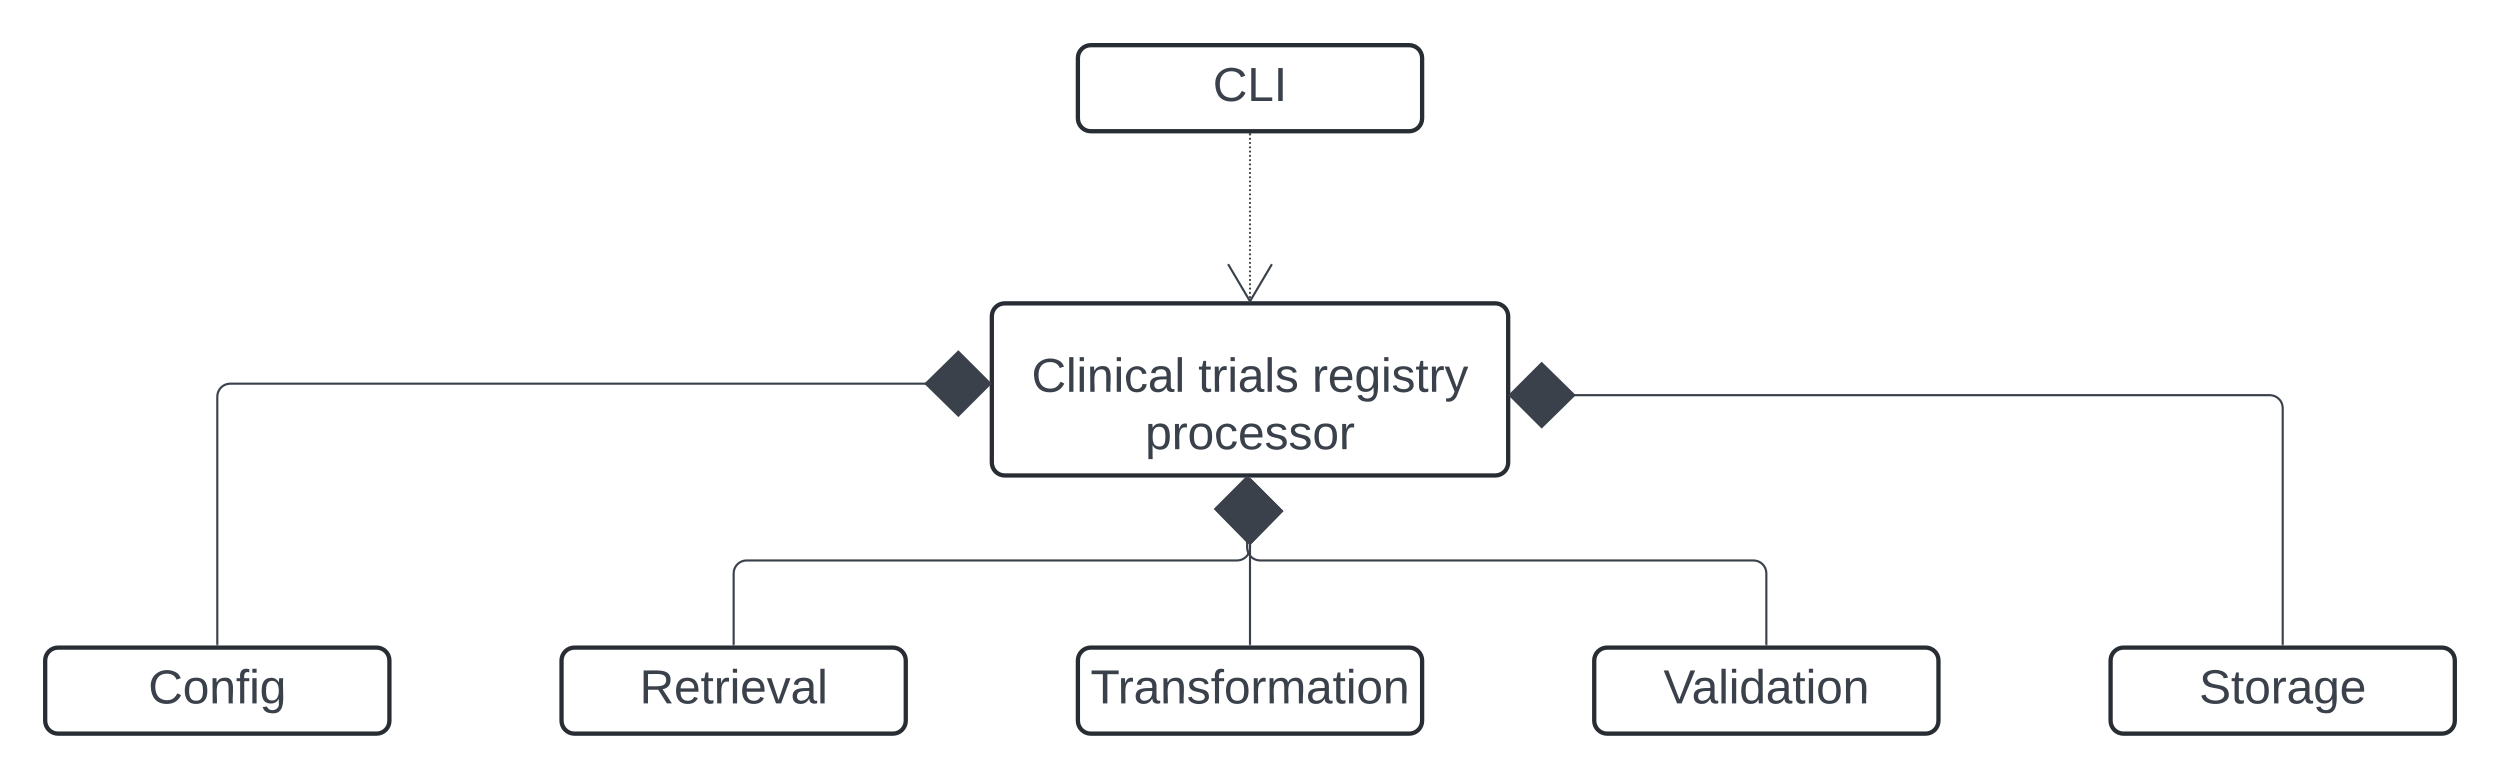
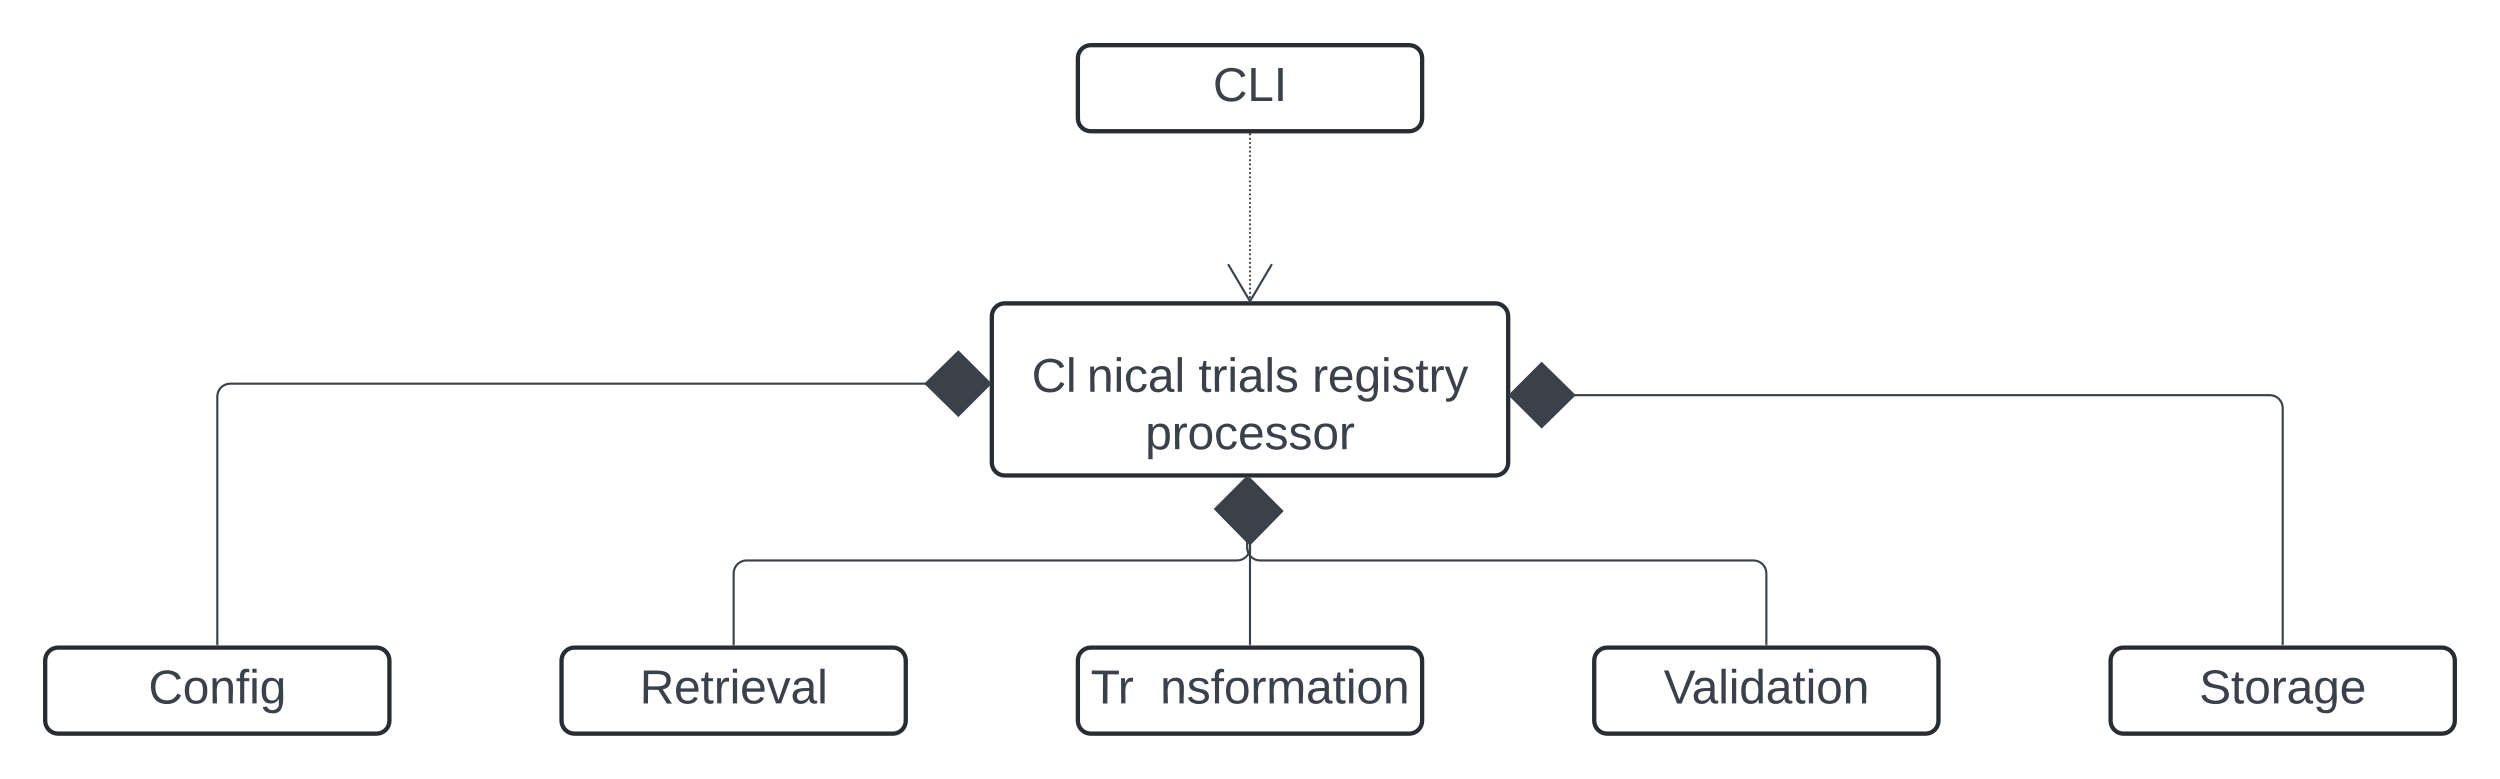
<svg xmlns="http://www.w3.org/2000/svg" xmlns:ns1="lucid" xmlns:xlink="http://www.w3.org/1999/xlink" width="1162" height="362">
-   <g transform="translate(-19 -19)" ns1:page-tab-id="0_0">
-     <path d="M480 166a6 6 0 0 1 6-6h228a6 6 0 0 1 6 6v68a6 6 0 0 1-6 6H486a6 6 0 0 1-6-6zM40 326a6 6 0 0 1 6-6h148a6 6 0 0 1 6 6v28a6 6 0 0 1-6 6H46a6 6 0 0 1-6-6z" stroke="#282c33" stroke-width="2" fill-opacity="0" />
-     <use xlink:href="#a" transform="matrix(1,0,0,1,48,328) translate(39.96296 17.94444)" />
-     <path d="M280 326a6 6 0 0 1 6-6h148a6 6 0 0 1 6 6v28a6 6 0 0 1-6 6H286a6 6 0 0 1-6-6z" stroke="#282c33" stroke-width="2" fill-opacity="0" />
-     <use xlink:href="#b" transform="matrix(1,0,0,1,288,328) translate(28.2963 17.94444)" />
-     <path d="M520 326a6 6 0 0 1 6-6h148a6 6 0 0 1 6 6v28a6 6 0 0 1-6 6H526a6 6 0 0 1-6-6z" stroke="#282c33" stroke-width="2" fill-opacity="0" />
-     <use xlink:href="#c" transform="matrix(1,0,0,1,528,328) translate(-2.135802 17.94444)" />
-     <path d="M1000 326a6 6 0 0 1 6-6h148a6 6 0 0 1 6 6v28a6 6 0 0 1-6 6h-148a6 6 0 0 1-6-6z" stroke="#282c33" stroke-width="2" fill-opacity="0" />
-     <use xlink:href="#d" transform="matrix(1,0,0,1,1008,328) translate(33.14198 17.94444)" />
-     <path d="M760 326a6 6 0 0 1 6-6h148a6 6 0 0 1 6 6v28a6 6 0 0 1-6 6H766a6 6 0 0 1-6-6z" stroke="#282c33" stroke-width="2" fill-opacity="0" />
-     <use xlink:href="#e" transform="matrix(1,0,0,1,768,328) translate(24.16049 17.94444)" />
-     <path d="M520 46a6 6 0 0 1 6-6h148a6 6 0 0 1 6 6v28a6 6 0 0 1-6 6H526a6 6 0 0 1-6-6z" stroke="#282c33" stroke-width="2" fill-opacity="0" />
-     <use xlink:href="#f" transform="matrix(1,0,0,1,528,48) translate(54.74691 17.94444)" />
-     <path d="M480 186a6 6 0 0 1 6-6h228a6 6 0 0 1 6 6v48a6 6 0 0 1-6 6H486a6 6 0 0 1-6-6z" fill="none" />
-     <use xlink:href="#g" transform="matrix(1,0,0,1,480,180) translate(18.48765 21.11111)" />
-     <use xlink:href="#h" transform="matrix(1,0,0,1,480,180) translate(95.95679 21.11111)" />
-     <use xlink:href="#i" transform="matrix(1,0,0,1,480,180) translate(148.858 21.11111)" />
-     <use xlink:href="#j" transform="matrix(1,0,0,1,480,180) translate(71.2963 47.77778)" />
-     <path d="M120 318.5V203.33a6 6 0 0 1 6-6h323.63" stroke="#3a414a" fill="none" />
-     <path d="M120.47 319h-.94v-.5h.94z" stroke="#3a414a" stroke-width=".05" fill="#3a414a" />
-     <path d="M479.3 197.33l-14.86 14.85-15.15-14.85 15.14-14.85z" stroke="#3a414a" fill="#3a414a" />
-     <path d="M360 318.5v-33a6 6 0 0 1 6-6h228a6 6 0 0 0 6-6v-2.13" stroke="#3a414a" fill="none" />
-     <path d="M360.48 319h-.96v-.5h.96z" stroke="#3a414a" stroke-width=".05" fill="#3a414a" />
-     <path d="M600 241.7l14.85 14.86L600 271.7l-14.85-15.14z" stroke="#3a414a" fill="#3a414a" />
-     <path d="M600 318.5v-47.13" stroke="#3a414a" fill="none" />
-     <path d="M600.48 319h-.96v-.5h.96z" stroke="#3a414a" stroke-width=".05" fill="#3a414a" />
-     <path d="M600 241.7l14.85 14.86L600 271.7l-14.85-15.14z" stroke="#3a414a" fill="#3a414a" />
-     <path d="M840 318.5v-33a6 6 0 0 0-6-6H604.67a6 6 0 0 1-6-6v-3.13" stroke="#3a414a" fill="none" />
-     <path d="M840.48 319h-.96v-.5h.96z" stroke="#3a414a" stroke-width=".05" fill="#3a414a" />
-     <path d="M598.67 240.7l14.85 14.86-14.85 15.15-14.85-15.14z" stroke="#3a414a" fill="#3a414a" />
-     <path d="M1080 318.5V208.67a6 6 0 0 0-6-6H750.37" stroke="#3a414a" fill="none" />
-     <path d="M1080.47 319h-.94v-.5h.94z" stroke="#3a414a" stroke-width=".05" fill="#3a414a" />
-     <path d="M720.7 202.67l14.86-14.85 15.15 14.85-15.14 14.85z" stroke="#3a414a" fill="#3a414a" />
-     <path d="M600.5 81.5c0 .28-.22.5-.5.5s-.5-.22-.5-.5.22-.5.5-.5.5.22.5.5zm0 2c0 .27-.22.5-.5.5s-.5-.23-.5-.5c0-.3.22-.5.5-.5s.5.2.5.5zm0 1.98c0 .27-.22.5-.5.5s-.5-.23-.5-.5c0-.28.22-.5.5-.5s.5.22.5.5zm0 2c0 .27-.22.5-.5.5s-.5-.23-.5-.5c0-.3.22-.5.5-.5s.5.2.5.5zm0 1.98c0 .27-.22.5-.5.5s-.5-.23-.5-.5c0-.28.22-.5.5-.5s.5.22.5.5zm0 2c0 .26-.22.5-.5.5s-.5-.24-.5-.5c0-.3.22-.5.5-.5s.5.2.5.5zm0 1.98c0 .27-.22.5-.5.5s-.5-.23-.5-.5c0-.28.22-.5.5-.5s.5.22.5.5zm0 2c0 .26-.22.5-.5.5s-.5-.24-.5-.5c0-.3.22-.5.5-.5s.5.2.5.5zm0 1.98c0 .27-.22.5-.5.5s-.5-.23-.5-.5c0-.28.22-.5.5-.5s.5.22.5.5zm0 2c0 .26-.22.5-.5.5s-.5-.24-.5-.5c0-.3.22-.5.5-.5s.5.2.5.5zm0 1.97c0 .27-.22.5-.5.5s-.5-.23-.5-.5c0-.28.22-.5.5-.5s.5.22.5.5zm0 1.98c0 .28-.22.5-.5.5s-.5-.22-.5-.5c0-.27.22-.5.5-.5s.5.23.5.5zm0 2c0 .27-.22.5-.5.5s-.5-.23-.5-.5c0-.28.22-.5.5-.5s.5.22.5.5zm0 1.98c0 .28-.22.5-.5.5s-.5-.22-.5-.5c0-.27.22-.5.5-.5s.5.23.5.5zm0 2c0 .27-.22.5-.5.5s-.5-.23-.5-.5c0-.28.22-.5.5-.5s.5.22.5.5zm0 1.98c0 .28-.22.5-.5.5s-.5-.22-.5-.5c0-.27.22-.5.5-.5s.5.23.5.5zm0 2c0 .27-.22.5-.5.5s-.5-.23-.5-.5c0-.28.22-.5.5-.5s.5.22.5.5zm0 1.98c0 .28-.22.5-.5.5s-.5-.22-.5-.5c0-.27.22-.5.5-.5s.5.23.5.5zm0 2c0 .27-.22.5-.5.5s-.5-.23-.5-.5c0-.28.22-.5.5-.5s.5.22.5.5zm0 1.98c0 .28-.22.5-.5.5s-.5-.22-.5-.5c0-.27.22-.5.5-.5s.5.23.5.5zm0 2c0 .27-.22.5-.5.5s-.5-.23-.5-.5c0-.3.22-.5.5-.5s.5.2.5.5zm0 1.98c0 .28-.22.5-.5.5s-.5-.22-.5-.5.22-.5.5-.5.5.22.5.5zm0 2c0 .27-.22.5-.5.5s-.5-.23-.5-.5c0-.3.22-.5.5-.5s.5.2.5.5zm0 1.98c0 .27-.22.5-.5.5s-.5-.23-.5-.5c0-.28.22-.5.5-.5s.5.22.5.5zm0 2c0 .26-.22.5-.5.5s-.5-.24-.5-.5c0-.3.22-.5.5-.5s.5.2.5.5zm0 1.98c0 .27-.22.5-.5.5s-.5-.23-.5-.5c0-.28.22-.5.5-.5s.5.22.5.5zm0 2c0 .26-.22.5-.5.5s-.5-.24-.5-.5c0-.3.22-.5.5-.5s.5.2.5.5zm0 1.98c0 .27-.22.5-.5.5s-.5-.23-.5-.5c0-.28.22-.5.5-.5s.5.22.5.5zm0 2c0 .26-.22.5-.5.5s-.5-.24-.5-.5c0-.3.22-.5.5-.5s.5.2.5.5zm0 1.98c0 .27-.22.5-.5.5s-.5-.23-.5-.5c0-.28.22-.5.5-.5s.5.22.5.5zm0 2c0 .26-.22.5-.5.5s-.5-.24-.5-.5c0-.3.22-.5.5-.5s.5.2.5.5zm0 1.98c0 .27-.22.5-.5.5s-.5-.23-.5-.5c0-.28.22-.5.5-.5s.5.22.5.5zm0 1.98c0 .28-.22.5-.5.5s-.5-.22-.5-.5c0-.27.22-.5.5-.5s.5.23.5.5zm0 2c0 .27-.22.5-.5.5s-.5-.23-.5-.5c0-.28.22-.5.5-.5s.5.22.5.5zm0 1.98c0 .28-.22.5-.5.5s-.5-.22-.5-.5c0-.27.22-.5.5-.5s.5.23.5.5zm0 2c0 .27-.22.5-.5.5s-.5-.23-.5-.5c0-.28.22-.5.5-.5s.5.22.5.5zm0 1.98c0 .28-.22.5-.5.5s-.5-.22-.5-.5c0-.27.22-.5.5-.5s.5.23.5.5zm0 2c0 .27-.22.5-.5.5s-.5-.23-.5-.5c0-.28.22-.5.5-.5s.5.22.5.5zm0 1.98c0 .28-.22.5-.5.5s-.5-.22-.5-.5.22-.5.5-.5.5.22.5.5z" fill="#3a414a" />
-     <path d="M600.48 81.5h-.96V81h.96z" stroke="#3a414a" stroke-width=".05" fill="#3a414a" />
-     <path d="M589.82 141.8L600 159.02l10.18-17.22" stroke="#3a414a" fill="none" />
+   <g ns1:page-tab-id="0_0" transform="translate(-19 -19)">
+     <path fill="none" stroke="#282c33" stroke-width="2" d="M480 166a6 6 0 0 1 6-6h228a6 6 0 0 1 6 6v68a6 6 0 0 1-6 6H486a6 6 0 0 1-6-6zM40 326a6 6 0 0 1 6-6h148a6 6 0 0 1 6 6v28a6 6 0 0 1-6 6H46a6 6 0 0 1-6-6z" />
+     <use xlink:href="#a" transform="translate(87.963 345.944)" />
+     <path fill="none" stroke="#282c33" stroke-width="2" d="M280 326a6 6 0 0 1 6-6h148a6 6 0 0 1 6 6v28a6 6 0 0 1-6 6H286a6 6 0 0 1-6-6z" />
+     <use xlink:href="#b" transform="translate(316.296 345.944)" />
+     <path fill="none" stroke="#282c33" stroke-width="2" d="M520 326a6 6 0 0 1 6-6h148a6 6 0 0 1 6 6v28a6 6 0 0 1-6 6H526a6 6 0 0 1-6-6z" />
+     <use xlink:href="#c" transform="translate(525.864 345.944)" />
+     <path fill="none" stroke="#282c33" stroke-width="2" d="M1000 326a6 6 0 0 1 6-6h148a6 6 0 0 1 6 6v28a6 6 0 0 1-6 6h-148a6 6 0 0 1-6-6z" />
+     <use xlink:href="#d" transform="translate(1041.142 345.944)" />
+     <path fill="none" stroke="#282c33" stroke-width="2" d="M760 326a6 6 0 0 1 6-6h148a6 6 0 0 1 6 6v28a6 6 0 0 1-6 6H766a6 6 0 0 1-6-6z" />
+     <use xlink:href="#e" transform="translate(792.16 345.944)" />
+     <path fill="none" stroke="#282c33" stroke-width="2" d="M520 46a6 6 0 0 1 6-6h148a6 6 0 0 1 6 6v28a6 6 0 0 1-6 6H526a6 6 0 0 1-6-6z" />
+     <use xlink:href="#f" transform="translate(582.747 65.944)" />
+     <path fill="none" d="M480 186a6 6 0 0 1 6-6h228a6 6 0 0 1 6 6v48a6 6 0 0 1-6 6H486a6 6 0 0 1-6-6z" />
+     <use xlink:href="#g" transform="translate(498.488 201.111)" />
+     <use xlink:href="#h" transform="translate(575.957 201.111)" />
+     <use xlink:href="#i" transform="translate(628.858 201.111)" />
+     <use xlink:href="#j" transform="translate(551.296 227.778)" />
+     <path fill="none" stroke="#3a414a" d="M120 318.5V203.33a6 6 0 0 1 6-6h323.63" />
+     <path fill="#3a414a" stroke="#3a414a" stroke-width=".05" d="M120.47 319h-.94v-.5h.94z" />
+     <path fill="#3a414a" stroke="#3a414a" d="m479.3 197.33-14.86 14.85-15.15-14.85 15.14-14.85z" />
+     <path fill="none" stroke="#3a414a" d="M360 318.5v-33a6 6 0 0 1 6-6h228a6 6 0 0 0 6-6v-2.13" />
+     <path fill="#3a414a" stroke="#3a414a" stroke-width=".05" d="M360.48 319h-.96v-.5h.96z" />
+     <path fill="#3a414a" stroke="#3a414a" d="m600 241.7 14.85 14.86L600 271.7l-14.85-15.14z" />
+     <path fill="none" stroke="#3a414a" d="M600 318.5v-47.13" />
+     <path fill="#3a414a" stroke="#3a414a" stroke-width=".05" d="M600.48 319h-.96v-.5h.96z" />
+     <path fill="#3a414a" stroke="#3a414a" d="m600 241.7 14.85 14.86L600 271.7l-14.85-15.14z" />
+     <path fill="none" stroke="#3a414a" d="M840 318.5v-33a6 6 0 0 0-6-6H604.67a6 6 0 0 1-6-6v-3.13" />
+     <path fill="#3a414a" stroke="#3a414a" stroke-width=".05" d="M840.48 319h-.96v-.5h.96z" />
+     <path fill="#3a414a" stroke="#3a414a" d="m598.67 240.7 14.85 14.86-14.85 15.15-14.85-15.14z" />
+     <path fill="none" stroke="#3a414a" d="M1080 318.5V208.67a6 6 0 0 0-6-6H750.37" />
+     <path fill="#3a414a" stroke="#3a414a" stroke-width=".05" d="M1080.47 319h-.94v-.5h.94z" />
+     <path fill="#3a414a" stroke="#3a414a" d="m720.7 202.67 14.86-14.85 15.15 14.85-15.14 14.85z" />
+     <path fill="#3a414a" d="M600.5 81.5c0 .28-.22.5-.5.5s-.5-.22-.5-.5.22-.5.5-.5.5.22.5.5m0 2c0 .27-.22.5-.5.5s-.5-.23-.5-.5c0-.3.22-.5.5-.5s.5.2.5.5m0 1.98c0 .27-.22.5-.5.5s-.5-.23-.5-.5c0-.28.22-.5.5-.5s.5.22.5.5m0 2c0 .27-.22.5-.5.5s-.5-.23-.5-.5c0-.3.22-.5.5-.5s.5.2.5.5m0 1.98c0 .27-.22.5-.5.5s-.5-.23-.5-.5c0-.28.22-.5.5-.5s.5.22.5.5m0 2c0 .26-.22.5-.5.5s-.5-.24-.5-.5c0-.3.22-.5.5-.5s.5.2.5.5m0 1.98c0 .27-.22.5-.5.5s-.5-.23-.5-.5c0-.28.22-.5.5-.5s.5.22.5.5m0 2c0 .26-.22.5-.5.5s-.5-.24-.5-.5c0-.3.22-.5.5-.5s.5.2.5.5m0 1.98c0 .27-.22.5-.5.5s-.5-.23-.5-.5c0-.28.22-.5.5-.5s.5.22.5.5m0 2c0 .26-.22.5-.5.5s-.5-.24-.5-.5c0-.3.22-.5.5-.5s.5.2.5.5m0 1.97c0 .27-.22.5-.5.5s-.5-.23-.5-.5c0-.28.22-.5.5-.5s.5.22.5.5m0 1.98c0 .28-.22.5-.5.5s-.5-.22-.5-.5c0-.27.22-.5.5-.5s.5.23.5.5m0 2c0 .27-.22.5-.5.5s-.5-.23-.5-.5c0-.28.22-.5.5-.5s.5.22.5.5m0 1.98c0 .28-.22.5-.5.5s-.5-.22-.5-.5c0-.27.22-.5.5-.5s.5.23.5.5m0 2c0 .27-.22.5-.5.5s-.5-.23-.5-.5c0-.28.22-.5.5-.5s.5.22.5.5m0 1.98c0 .28-.22.5-.5.5s-.5-.22-.5-.5c0-.27.22-.5.5-.5s.5.23.5.5m0 2c0 .27-.22.5-.5.5s-.5-.23-.5-.5c0-.28.22-.5.5-.5s.5.22.5.5m0 1.98c0 .28-.22.5-.5.5s-.5-.22-.5-.5c0-.27.22-.5.5-.5s.5.23.5.5m0 2c0 .27-.22.5-.5.5s-.5-.23-.5-.5c0-.28.22-.5.5-.5s.5.22.5.5m0 1.98c0 .28-.22.5-.5.5s-.5-.22-.5-.5c0-.27.22-.5.5-.5s.5.23.5.5m0 2c0 .27-.22.5-.5.5s-.5-.23-.5-.5c0-.3.22-.5.5-.5s.5.2.5.5m0 1.98c0 .28-.22.5-.5.5s-.5-.22-.5-.5.22-.5.5-.5.5.22.5.5m0 2c0 .27-.22.5-.5.5s-.5-.23-.5-.5c0-.3.22-.5.5-.5s.5.2.5.5m0 1.98c0 .27-.22.5-.5.5s-.5-.23-.5-.5c0-.28.22-.5.5-.5s.5.22.5.5m0 2c0 .26-.22.5-.5.5s-.5-.24-.5-.5c0-.3.22-.5.5-.5s.5.2.5.5m0 1.98c0 .27-.22.5-.5.5s-.5-.23-.5-.5c0-.28.22-.5.5-.5s.5.22.5.5m0 2c0 .26-.22.5-.5.5s-.5-.24-.5-.5c0-.3.22-.5.5-.5s.5.2.5.5m0 1.98c0 .27-.22.5-.5.5s-.5-.23-.5-.5c0-.28.22-.5.5-.5s.5.22.5.5m0 2c0 .26-.22.5-.5.5s-.5-.24-.5-.5c0-.3.22-.5.5-.5s.5.2.5.5m0 1.98c0 .27-.22.5-.5.5s-.5-.23-.5-.5c0-.28.22-.5.5-.5s.5.22.5.5m0 2c0 .26-.22.5-.5.5s-.5-.24-.5-.5c0-.3.22-.5.5-.5s.5.2.5.5m0 1.98c0 .27-.22.5-.5.5s-.5-.23-.5-.5c0-.28.22-.5.5-.5s.5.22.5.5m0 1.98c0 .28-.22.5-.5.5s-.5-.22-.5-.5c0-.27.22-.5.5-.5s.5.23.5.5m0 2c0 .27-.22.5-.5.5s-.5-.23-.5-.5c0-.28.22-.5.5-.5s.5.22.5.5m0 1.98c0 .28-.22.5-.5.5s-.5-.22-.5-.5c0-.27.22-.5.5-.5s.5.23.5.5m0 2c0 .27-.22.5-.5.5s-.5-.23-.5-.5c0-.28.22-.5.5-.5s.5.22.5.5m0 1.98c0 .28-.22.5-.5.5s-.5-.22-.5-.5c0-.27.22-.5.5-.5s.5.23.5.5m0 2c0 .27-.22.5-.5.5s-.5-.23-.5-.5c0-.28.22-.5.5-.5s.5.22.5.5m0 1.98c0 .28-.22.5-.5.5s-.5-.22-.5-.5.22-.5.5-.5.5.22.5.5" />
+     <path fill="#3a414a" stroke="#3a414a" stroke-width=".05" d="M600.48 81.5h-.96V81h.96z" />
+     <path fill="none" stroke="#3a414a" d="M589.82 141.8 600 159.02l10.18-17.22" />
    <defs>
-       <path fill="#3a414a" d="M212-179c-10-28-35-45-73-45-59 0-87 40-87 99 0 60 29 101 89 101 43 0 62-24 78-52l27 14C228-24 195 4 139 4 59 4 22-46 18-125c-6-104 99-153 187-111 19 9 31 26 39 46" id="k" />
-       <path fill="#3a414a" d="M100-194c62-1 85 37 85 99 1 63-27 99-86 99S16-35 15-95c0-66 28-99 85-99zM99-20c44 1 53-31 53-75 0-43-8-75-51-75s-53 32-53 75 10 74 51 75" id="l" />
-       <path fill="#3a414a" d="M117-194c89-4 53 116 60 194h-32v-121c0-31-8-49-39-48C34-167 62-67 57 0H25l-1-190h30c1 10-1 24 2 32 11-22 29-35 61-36" id="m" />
-       <path fill="#3a414a" d="M101-234c-31-9-42 10-38 44h38v23H63V0H32v-167H5v-23h27c-7-52 17-82 69-68v24" id="n" />
-       <path fill="#3a414a" d="M24-231v-30h32v30H24zM24 0v-190h32V0H24" id="o" />
-       <path fill="#3a414a" d="M177-190C167-65 218 103 67 71c-23-6-38-20-44-43l32-5c15 47 100 32 89-28v-30C133-14 115 1 83 1 29 1 15-40 15-95c0-56 16-97 71-98 29-1 48 16 59 35 1-10 0-23 2-32h30zM94-22c36 0 50-32 50-73 0-42-14-75-50-75-39 0-46 34-46 75s6 73 46 73" id="p" />
+       <path id="k" fill="#3a414a" d="M212-179c-10-28-35-45-73-45-59 0-87 40-87 99 0 60 29 101 89 101 43 0 62-24 78-52l27 14C228-24 195 4 139 4 59 4 22-46 18-125c-6-104 99-153 187-111 19 9 31 26 39 46" />
+       <path id="l" fill="#3a414a" d="M100-194c62-1 85 37 85 99 1 63-27 99-86 99S16-35 15-95c0-66 28-99 85-99M99-20c44 1 53-31 53-75 0-43-8-75-51-75s-53 32-53 75 10 74 51 75" />
+       <path id="m" fill="#3a414a" d="M117-194c89-4 53 116 60 194h-32v-121c0-31-8-49-39-48C34-167 62-67 57 0H25l-1-190h30c1 10-1 24 2 32 11-22 29-35 61-36" />
+       <path id="n" fill="#3a414a" d="M101-234c-31-9-42 10-38 44h38v23H63V0H32v-167H5v-23h27c-7-52 17-82 69-68z" />
+       <path id="o" fill="#3a414a" d="M24-231v-30h32v30zM24 0v-190h32V0z" />
+       <path id="p" fill="#3a414a" d="M177-190C167-65 218 103 67 71c-23-6-38-20-44-43l32-5c15 47 100 32 89-28v-30C133-14 115 1 83 1 29 1 15-40 15-95c0-56 16-97 71-98 29-1 48 16 59 35 1-10 0-23 2-32zM94-22c36 0 50-32 50-73 0-42-14-75-50-75-39 0-46 34-46 75s6 73 46 73" />
+       <path id="q" fill="#3a414a" d="M233-177c-1 41-23 64-60 70L243 0h-38l-65-103H63V0H30v-248c88 3 205-21 203 71M63-129c60-2 137 13 137-47 0-61-80-42-137-45z" />
+       <path id="r" fill="#3a414a" d="M100-194c63 0 86 42 84 106H49c0 40 14 67 53 68 26 1 43-12 49-29l28 8c-11 28-37 45-77 45C44 4 14-33 15-96c1-61 26-98 85-98m52 81c6-60-76-77-97-28-3 7-6 17-6 28z" />
+       <path id="s" fill="#3a414a" d="M59-47c-2 24 18 29 38 22v24C64 9 27 4 27-40v-127H5v-23h24l9-43h21v43h35v23H59z" />
+       <path id="t" fill="#3a414a" d="M114-163C36-179 61-72 57 0H25l-1-190h30c1 12-1 29 2 39 6-27 23-49 58-41z" />
+       <path id="u" fill="#3a414a" d="M108 0H70L1-190h34L89-25l56-165h34" />
+       <path id="v" fill="#3a414a" d="M141-36C126-15 110 5 73 4 37 3 15-17 15-53c-1-64 63-63 125-63 3-35-9-54-41-54-24 1-41 7-42 31l-33-3c5-37 33-52 76-52 45 0 72 20 72 64v82c-1 20 7 32 28 27v20c-31 9-61-2-59-35M48-53c0 20 12 33 32 33 41-3 63-29 60-74-43 2-92-5-92 41" />
+       <path id="w" fill="#3a414a" d="M24 0v-261h32V0z" />
+       <path id="x" fill="#3a414a" d="M127-220V0H93v-220H8v-28h204v28z" />
+       <path id="y" fill="#3a414a" d="M135-143c-3-34-86-38-87 0 15 53 115 12 119 90S17 21 10-45l28-5c4 36 97 45 98 0-10-56-113-15-118-90-4-57 82-63 122-42 12 7 21 19 24 35" />
+       <path id="z" fill="#3a414a" d="M210-169c-67 3-38 105-44 169h-31v-121c0-29-5-50-35-48C34-165 62-65 56 0H25l-1-190h30c1 10-1 24 2 32 10-44 99-50 107 0 11-21 27-35 58-36 85-2 47 119 55 194h-31v-121c0-29-5-49-35-48" />
+       <path id="A" fill="#3a414a" d="M185-189c-5-48-123-54-124 2 14 75 158 14 163 119 3 78-121 87-175 55-17-10-28-26-33-46l33-7c5 56 141 63 141-1 0-78-155-14-162-118-5-82 145-84 179-34 5 7 8 16 11 25" />
+       <path id="B" fill="#3a414a" d="M137 0h-34L2-248h35l83 218 83-218h36" />
+       <path id="C" fill="#3a414a" d="M85-194c31 0 48 13 60 33l-1-100h32l1 261h-30c-2-10 0-23-3-31C134-8 116 4 85 4 32 4 16-35 15-94c0-66 23-100 70-100m9 24c-40 0-46 34-46 75 0 40 6 74 45 74 42 0 51-32 51-76 0-42-9-74-50-73" />
+       <path id="D" fill="#3a414a" d="M30 0v-248h33v221h125V0z" />
+       <path id="E" fill="#3a414a" d="M33 0v-248h34V0z" />
+       <path id="F" fill="#3a414a" d="M96-169c-40 0-48 33-48 73s9 75 48 75c24 0 41-14 43-38l32 2c-6 37-31 61-74 61-59 0-76-41-82-99-10-93 101-131 147-64 4 7 5 14 7 22l-32 3c-4-21-16-35-41-35" />
+       <path id="G" fill="#3a414a" d="M179-190 93 31C79 59 56 82 12 73V49c39 6 53-20 64-50L1-190h34L92-34l54-156z" />
+       <path id="H" fill="#3a414a" d="M115-194c55 1 70 41 70 98S169 2 115 4C84 4 66-9 55-30l1 105H24l-1-265h31l2 30c10-21 28-34 59-34m-8 174c40 0 45-34 45-75s-6-73-45-74c-42 0-51 32-51 76 0 43 10 73 51 73" />
      <g id="a">
-         <use transform="matrix(0.0617284,0,0,0.0617284,0,0)" xlink:href="#k" />
-         <use transform="matrix(0.0617284,0,0,0.0617284,15.98765,0)" xlink:href="#l" />
-         <use transform="matrix(0.0617284,0,0,0.0617284,28.33333,0)" xlink:href="#m" />
-         <use transform="matrix(0.0617284,0,0,0.0617284,40.67901,0)" xlink:href="#n" />
-         <use transform="matrix(0.0617284,0,0,0.0617284,46.85185,0)" xlink:href="#o" />
-         <use transform="matrix(0.0617284,0,0,0.0617284,51.7284,0)" xlink:href="#p" />
+         <use xlink:href="#k" transform="rotate(.413)scale(.06173)" />
+         <use xlink:href="#l" transform="translate(15.988)scale(.06173)" />
+         <use xlink:href="#m" transform="translate(28.333)scale(.06173)" />
+         <use xlink:href="#n" transform="translate(40.679)scale(.06173)" />
+         <use xlink:href="#o" transform="translate(46.852)scale(.06173)" />
+         <use xlink:href="#p" transform="translate(51.728)scale(.06173)" />
      </g>
-       <path fill="#3a414a" d="M233-177c-1 41-23 64-60 70L243 0h-38l-65-103H63V0H30v-248c88 3 205-21 203 71zM63-129c60-2 137 13 137-47 0-61-80-42-137-45v92" id="q" />
-       <path fill="#3a414a" d="M100-194c63 0 86 42 84 106H49c0 40 14 67 53 68 26 1 43-12 49-29l28 8c-11 28-37 45-77 45C44 4 14-33 15-96c1-61 26-98 85-98zm52 81c6-60-76-77-97-28-3 7-6 17-6 28h103" id="r" />
-       <path fill="#3a414a" d="M59-47c-2 24 18 29 38 22v24C64 9 27 4 27-40v-127H5v-23h24l9-43h21v43h35v23H59v120" id="s" />
-       <path fill="#3a414a" d="M114-163C36-179 61-72 57 0H25l-1-190h30c1 12-1 29 2 39 6-27 23-49 58-41v29" id="t" />
-       <path fill="#3a414a" d="M108 0H70L1-190h34L89-25l56-165h34" id="u" />
-       <path fill="#3a414a" d="M141-36C126-15 110 5 73 4 37 3 15-17 15-53c-1-64 63-63 125-63 3-35-9-54-41-54-24 1-41 7-42 31l-33-3c5-37 33-52 76-52 45 0 72 20 72 64v82c-1 20 7 32 28 27v20c-31 9-61-2-59-35zM48-53c0 20 12 33 32 33 41-3 63-29 60-74-43 2-92-5-92 41" id="v" />
-       <path fill="#3a414a" d="M24 0v-261h32V0H24" id="w" />
      <g id="b">
-         <use transform="matrix(0.0617284,0,0,0.0617284,0,0)" xlink:href="#q" />
-         <use transform="matrix(0.0617284,0,0,0.0617284,15.98765,0)" xlink:href="#r" />
-         <use transform="matrix(0.0617284,0,0,0.0617284,28.33333,0)" xlink:href="#s" />
-         <use transform="matrix(0.0617284,0,0,0.0617284,34.50617,0)" xlink:href="#t" />
-         <use transform="matrix(0.0617284,0,0,0.0617284,41.85185,0)" xlink:href="#o" />
-         <use transform="matrix(0.0617284,0,0,0.0617284,46.7284,0)" xlink:href="#r" />
-         <use transform="matrix(0.0617284,0,0,0.0617284,59.07407,0)" xlink:href="#u" />
-         <use transform="matrix(0.0617284,0,0,0.0617284,70.18519,0)" xlink:href="#v" />
-         <use transform="matrix(0.0617284,0,0,0.0617284,82.53086,0)" xlink:href="#w" />
+         <use xlink:href="#q" transform="rotate(.413)scale(.06173)" />
+         <use xlink:href="#r" transform="translate(15.988)scale(.06173)" />
+         <use xlink:href="#s" transform="translate(28.333)scale(.06173)" />
+         <use xlink:href="#t" transform="translate(34.506)scale(.06173)" />
+         <use xlink:href="#o" transform="translate(41.852)scale(.06173)" />
+         <use xlink:href="#r" transform="translate(46.728)scale(.06173)" />
+         <use xlink:href="#u" transform="translate(59.074)scale(.06173)" />
+         <use xlink:href="#v" transform="translate(70.185)scale(.06173)" />
+         <use xlink:href="#w" transform="translate(82.53)scale(.06173)" />
      </g>
-       <path fill="#3a414a" d="M127-220V0H93v-220H8v-28h204v28h-85" id="x" />
-       <path fill="#3a414a" d="M135-143c-3-34-86-38-87 0 15 53 115 12 119 90S17 21 10-45l28-5c4 36 97 45 98 0-10-56-113-15-118-90-4-57 82-63 122-42 12 7 21 19 24 35" id="y" />
-       <path fill="#3a414a" d="M210-169c-67 3-38 105-44 169h-31v-121c0-29-5-50-35-48C34-165 62-65 56 0H25l-1-190h30c1 10-1 24 2 32 10-44 99-50 107 0 11-21 27-35 58-36 85-2 47 119 55 194h-31v-121c0-29-5-49-35-48" id="z" />
      <g id="c">
-         <use transform="matrix(0.0617284,0,0,0.0617284,0,0)" xlink:href="#x" />
-         <use transform="matrix(0.0617284,0,0,0.0617284,12.71605,0)" xlink:href="#t" />
-         <use transform="matrix(0.0617284,0,0,0.0617284,20.06173,0)" xlink:href="#v" />
-         <use transform="matrix(0.0617284,0,0,0.0617284,32.40741,0)" xlink:href="#m" />
-         <use transform="matrix(0.0617284,0,0,0.0617284,44.75309,0)" xlink:href="#y" />
-         <use transform="matrix(0.0617284,0,0,0.0617284,55.8642,0)" xlink:href="#n" />
-         <use transform="matrix(0.0617284,0,0,0.0617284,62.03704,0)" xlink:href="#l" />
-         <use transform="matrix(0.0617284,0,0,0.0617284,74.38272,0)" xlink:href="#t" />
-         <use transform="matrix(0.0617284,0,0,0.0617284,81.7284,0)" xlink:href="#z" />
-         <use transform="matrix(0.0617284,0,0,0.0617284,100.1852,0)" xlink:href="#v" />
-         <use transform="matrix(0.0617284,0,0,0.0617284,112.5309,0)" xlink:href="#s" />
-         <use transform="matrix(0.0617284,0,0,0.0617284,118.7037,0)" xlink:href="#o" />
-         <use transform="matrix(0.0617284,0,0,0.0617284,123.5802,0)" xlink:href="#l" />
-         <use transform="matrix(0.0617284,0,0,0.0617284,135.9259,0)" xlink:href="#m" />
+         <use xlink:href="#x" transform="rotate(.413)scale(.06173)" />
+         <use xlink:href="#t" transform="translate(12.716)scale(.06173)" />
+         <use xlink:href="#v" transform="rotate(.413 771625 0)scale(.06173)" />
+         <use xlink:href="#m" transform="translate(32.407)scale(.06173)" />
+         <use xlink:href="#y" transform="translate(44.753)scale(.06173)" />
+         <use xlink:href="#n" transform="translate(55.864)scale(.06173)" />
+         <use xlink:href="#l" transform="translate(62.037)scale(.06173)" />
+         <use xlink:href="#t" transform="translate(74.383)scale(.06173)" />
+         <use xlink:href="#z" transform="translate(81.728)scale(.06173)" />
+         <use xlink:href="#v" transform="translate(100.185)scale(.06173)" />
+         <use xlink:href="#s" transform="translate(112.53)scale(.06173)" />
+         <use xlink:href="#o" transform="translate(118.704)scale(.06173)" />
+         <use xlink:href="#l" transform="translate(123.58)scale(.06173)" />
+         <use xlink:href="#m" transform="translate(135.926)scale(.06173)" />
      </g>
-       <path fill="#3a414a" d="M185-189c-5-48-123-54-124 2 14 75 158 14 163 119 3 78-121 87-175 55-17-10-28-26-33-46l33-7c5 56 141 63 141-1 0-78-155-14-162-118-5-82 145-84 179-34 5 7 8 16 11 25" id="A" />
      <g id="d">
-         <use transform="matrix(0.0617284,0,0,0.0617284,0,0)" xlink:href="#A" />
-         <use transform="matrix(0.0617284,0,0,0.0617284,14.81481,0)" xlink:href="#s" />
-         <use transform="matrix(0.0617284,0,0,0.0617284,20.98765,0)" xlink:href="#l" />
-         <use transform="matrix(0.0617284,0,0,0.0617284,33.33333,0)" xlink:href="#t" />
-         <use transform="matrix(0.0617284,0,0,0.0617284,40.67901,0)" xlink:href="#v" />
-         <use transform="matrix(0.0617284,0,0,0.0617284,53.02469,0)" xlink:href="#p" />
-         <use transform="matrix(0.0617284,0,0,0.0617284,65.37037,0)" xlink:href="#r" />
+         <use xlink:href="#A" transform="rotate(.413)scale(.06173)" />
+         <use xlink:href="#s" transform="translate(14.815)scale(.06173)" />
+         <use xlink:href="#l" transform="translate(20.988)scale(.06173)" />
+         <use xlink:href="#t" transform="translate(33.333)scale(.06173)" />
+         <use xlink:href="#v" transform="translate(40.679)scale(.06173)" />
+         <use xlink:href="#p" transform="translate(53.025)scale(.06173)" />
+         <use xlink:href="#r" transform="translate(65.37)scale(.06173)" />
      </g>
-       <path fill="#3a414a" d="M137 0h-34L2-248h35l83 218 83-218h36" id="B" />
-       <path fill="#3a414a" d="M85-194c31 0 48 13 60 33l-1-100h32l1 261h-30c-2-10 0-23-3-31C134-8 116 4 85 4 32 4 16-35 15-94c0-66 23-100 70-100zm9 24c-40 0-46 34-46 75 0 40 6 74 45 74 42 0 51-32 51-76 0-42-9-74-50-73" id="C" />
      <g id="e">
-         <use transform="matrix(0.0617284,0,0,0.0617284,0,0)" xlink:href="#B" />
-         <use transform="matrix(0.0617284,0,0,0.0617284,13.14815,0)" xlink:href="#v" />
-         <use transform="matrix(0.0617284,0,0,0.0617284,25.49383,0)" xlink:href="#w" />
-         <use transform="matrix(0.0617284,0,0,0.0617284,30.37037,0)" xlink:href="#o" />
-         <use transform="matrix(0.0617284,0,0,0.0617284,35.24691,0)" xlink:href="#C" />
-         <use transform="matrix(0.0617284,0,0,0.0617284,47.59259,0)" xlink:href="#v" />
-         <use transform="matrix(0.0617284,0,0,0.0617284,59.93827,0)" xlink:href="#s" />
-         <use transform="matrix(0.0617284,0,0,0.0617284,66.11111,0)" xlink:href="#o" />
-         <use transform="matrix(0.0617284,0,0,0.0617284,70.98765,0)" xlink:href="#l" />
-         <use transform="matrix(0.0617284,0,0,0.0617284,83.33333,0)" xlink:href="#m" />
+         <use xlink:href="#B" transform="rotate(.413)scale(.06173)" />
+         <use xlink:href="#v" transform="translate(13.148)scale(.06173)" />
+         <use xlink:href="#w" transform="translate(25.494)scale(.06173)" />
+         <use xlink:href="#o" transform="translate(30.37)scale(.06173)" />
+         <use xlink:href="#C" transform="translate(35.247)scale(.06173)" />
+         <use xlink:href="#v" transform="translate(47.593)scale(.06173)" />
+         <use xlink:href="#s" transform="translate(59.938)scale(.06173)" />
+         <use xlink:href="#o" transform="translate(66.111)scale(.06173)" />
+         <use xlink:href="#l" transform="translate(70.988)scale(.06173)" />
+         <use xlink:href="#m" transform="translate(83.333)scale(.06173)" />
      </g>
-       <path fill="#3a414a" d="M30 0v-248h33v221h125V0H30" id="D" />
-       <path fill="#3a414a" d="M33 0v-248h34V0H33" id="E" />
      <g id="f">
-         <use transform="matrix(0.0617284,0,0,0.0617284,0,0)" xlink:href="#k" />
-         <use transform="matrix(0.0617284,0,0,0.0617284,15.98765,0)" xlink:href="#D" />
-         <use transform="matrix(0.0617284,0,0,0.0617284,28.33333,0)" xlink:href="#E" />
+         <use xlink:href="#k" transform="rotate(.413)scale(.06173)" />
+         <use xlink:href="#D" transform="translate(15.988)scale(.06173)" />
+         <use xlink:href="#E" transform="translate(28.333)scale(.06173)" />
      </g>
-       <path fill="#3a414a" d="M96-169c-40 0-48 33-48 73s9 75 48 75c24 0 41-14 43-38l32 2c-6 37-31 61-74 61-59 0-76-41-82-99-10-93 101-131 147-64 4 7 5 14 7 22l-32 3c-4-21-16-35-41-35" id="F" />
      <g id="g">
-         <use transform="matrix(0.0617284,0,0,0.0617284,0,0)" xlink:href="#k" />
-         <use transform="matrix(0.0617284,0,0,0.0617284,15.98765,0)" xlink:href="#w" />
-         <use transform="matrix(0.0617284,0,0,0.0617284,20.8642,0)" xlink:href="#o" />
-         <use transform="matrix(0.0617284,0,0,0.0617284,25.74074,0)" xlink:href="#m" />
-         <use transform="matrix(0.0617284,0,0,0.0617284,38.08642,0)" xlink:href="#o" />
-         <use transform="matrix(0.0617284,0,0,0.0617284,42.96296,0)" xlink:href="#F" />
-         <use transform="matrix(0.0617284,0,0,0.0617284,54.07407,0)" xlink:href="#v" />
-         <use transform="matrix(0.0617284,0,0,0.0617284,66.41975,0)" xlink:href="#w" />
+         <use xlink:href="#k" transform="rotate(.413)scale(.06173)" />
+         <use xlink:href="#w" transform="translate(15.988)scale(.06173)" />
+         <use xlink:href="#o" transform="rotate(.413 802490 0)scale(.06173)" />
+         <use xlink:href="#m" transform="translate(25.74)scale(.06173)" />
+         <use xlink:href="#o" transform="translate(38.086)scale(.06173)" />
+         <use xlink:href="#F" transform="translate(42.963)scale(.06173)" />
+         <use xlink:href="#v" transform="translate(54.074)scale(.06173)" />
+         <use xlink:href="#w" transform="translate(66.42)scale(.06173)" />
      </g>
      <g id="h">
-         <use transform="matrix(0.0617284,0,0,0.0617284,0,0)" xlink:href="#s" />
-         <use transform="matrix(0.0617284,0,0,0.0617284,6.17284,0)" xlink:href="#t" />
-         <use transform="matrix(0.0617284,0,0,0.0617284,13.51852,0)" xlink:href="#o" />
-         <use transform="matrix(0.0617284,0,0,0.0617284,18.39506,0)" xlink:href="#v" />
-         <use transform="matrix(0.0617284,0,0,0.0617284,30.74074,0)" xlink:href="#w" />
-         <use transform="matrix(0.0617284,0,0,0.0617284,35.61728,0)" xlink:href="#y" />
+         <use xlink:href="#s" transform="rotate(.413)scale(.06173)" />
+         <use xlink:href="#t" transform="translate(6.173)scale(.06173)" />
+         <use xlink:href="#o" transform="translate(13.519)scale(.06173)" />
+         <use xlink:href="#v" transform="translate(18.395)scale(.06173)" />
+         <use xlink:href="#w" transform="translate(30.74)scale(.06173)" />
+         <use xlink:href="#y" transform="translate(35.617)scale(.06173)" />
      </g>
-       <path fill="#3a414a" d="M179-190L93 31C79 59 56 82 12 73V49c39 6 53-20 64-50L1-190h34L92-34l54-156h33" id="G" />
      <g id="i">
-         <use transform="matrix(0.0617284,0,0,0.0617284,0,0)" xlink:href="#t" />
-         <use transform="matrix(0.0617284,0,0,0.0617284,7.345679,0)" xlink:href="#r" />
-         <use transform="matrix(0.0617284,0,0,0.0617284,19.69136,0)" xlink:href="#p" />
-         <use transform="matrix(0.0617284,0,0,0.0617284,32.03704,0)" xlink:href="#o" />
-         <use transform="matrix(0.0617284,0,0,0.0617284,36.91358,0)" xlink:href="#y" />
-         <use transform="matrix(0.0617284,0,0,0.0617284,48.02469,0)" xlink:href="#s" />
-         <use transform="matrix(0.0617284,0,0,0.0617284,54.19753,0)" xlink:href="#t" />
-         <use transform="matrix(0.0617284,0,0,0.0617284,61.54321,0)" xlink:href="#G" />
+         <use xlink:href="#t" transform="rotate(.413)scale(.06173)" />
+         <use xlink:href="#r" transform="translate(7.346)scale(.06173)" />
+         <use xlink:href="#p" transform="translate(19.691)scale(.06173)" />
+         <use xlink:href="#o" transform="translate(32.037)scale(.06173)" />
+         <use xlink:href="#y" transform="translate(36.914)scale(.06173)" />
+         <use xlink:href="#s" transform="translate(48.025)scale(.06173)" />
+         <use xlink:href="#t" transform="translate(54.198)scale(.06173)" />
+         <use xlink:href="#G" transform="translate(61.543)scale(.06173)" />
      </g>
-       <path fill="#3a414a" d="M115-194c55 1 70 41 70 98S169 2 115 4C84 4 66-9 55-30l1 105H24l-1-265h31l2 30c10-21 28-34 59-34zm-8 174c40 0 45-34 45-75s-6-73-45-74c-42 0-51 32-51 76 0 43 10 73 51 73" id="H" />
      <g id="j">
-         <use transform="matrix(0.0617284,0,0,0.0617284,0,0)" xlink:href="#H" />
-         <use transform="matrix(0.0617284,0,0,0.0617284,12.34568,0)" xlink:href="#t" />
-         <use transform="matrix(0.0617284,0,0,0.0617284,19.69136,0)" xlink:href="#l" />
-         <use transform="matrix(0.0617284,0,0,0.0617284,32.03704,0)" xlink:href="#F" />
-         <use transform="matrix(0.0617284,0,0,0.0617284,43.14815,0)" xlink:href="#r" />
-         <use transform="matrix(0.0617284,0,0,0.0617284,55.49383,0)" xlink:href="#y" />
-         <use transform="matrix(0.0617284,0,0,0.0617284,66.60494,0)" xlink:href="#y" />
-         <use transform="matrix(0.0617284,0,0,0.0617284,77.71605,0)" xlink:href="#l" />
-         <use transform="matrix(0.0617284,0,0,0.0617284,90.06173,0)" xlink:href="#t" />
+         <use xlink:href="#H" transform="rotate(.413)scale(.06173)" />
+         <use xlink:href="#t" transform="translate(12.346)scale(.06173)" />
+         <use xlink:href="#l" transform="translate(19.691)scale(.06173)" />
+         <use xlink:href="#F" transform="translate(32.037)scale(.06173)" />
+         <use xlink:href="#r" transform="translate(43.148)scale(.06173)" />
+         <use xlink:href="#y" transform="translate(55.494)scale(.06173)" />
+         <use xlink:href="#y" transform="translate(66.605)scale(.06173)" />
+         <use xlink:href="#l" transform="translate(77.716)scale(.06173)" />
+         <use xlink:href="#t" transform="translate(90.062)scale(.06173)" />
      </g>
    </defs>
  </g>
</svg>
